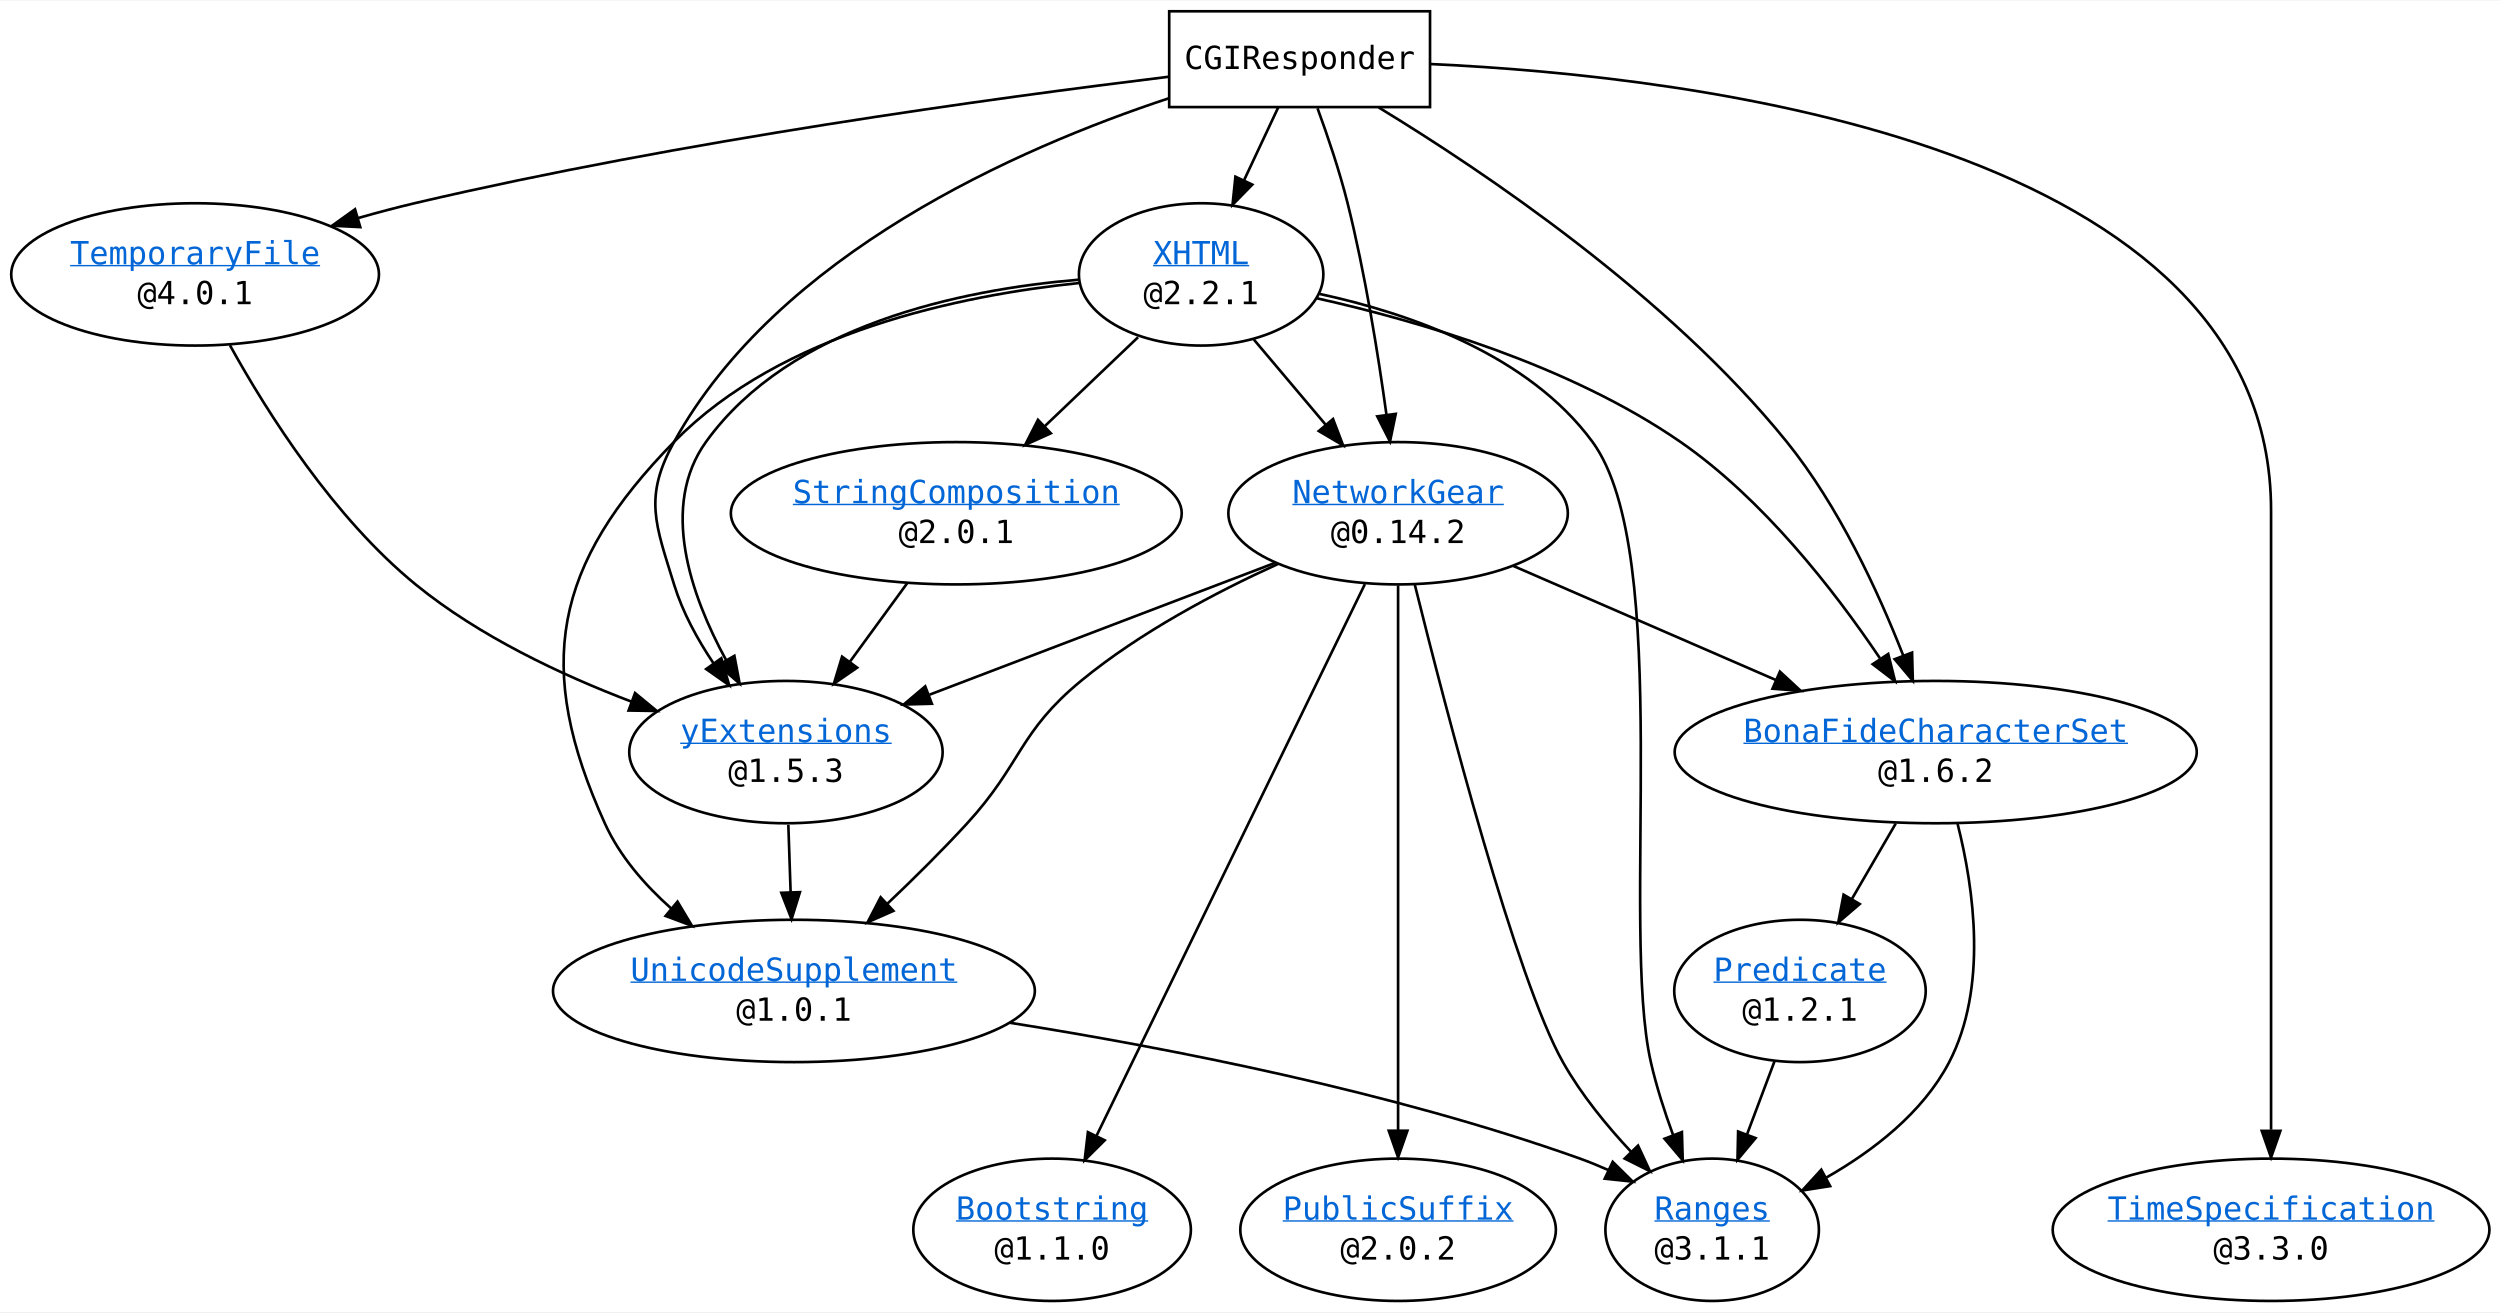
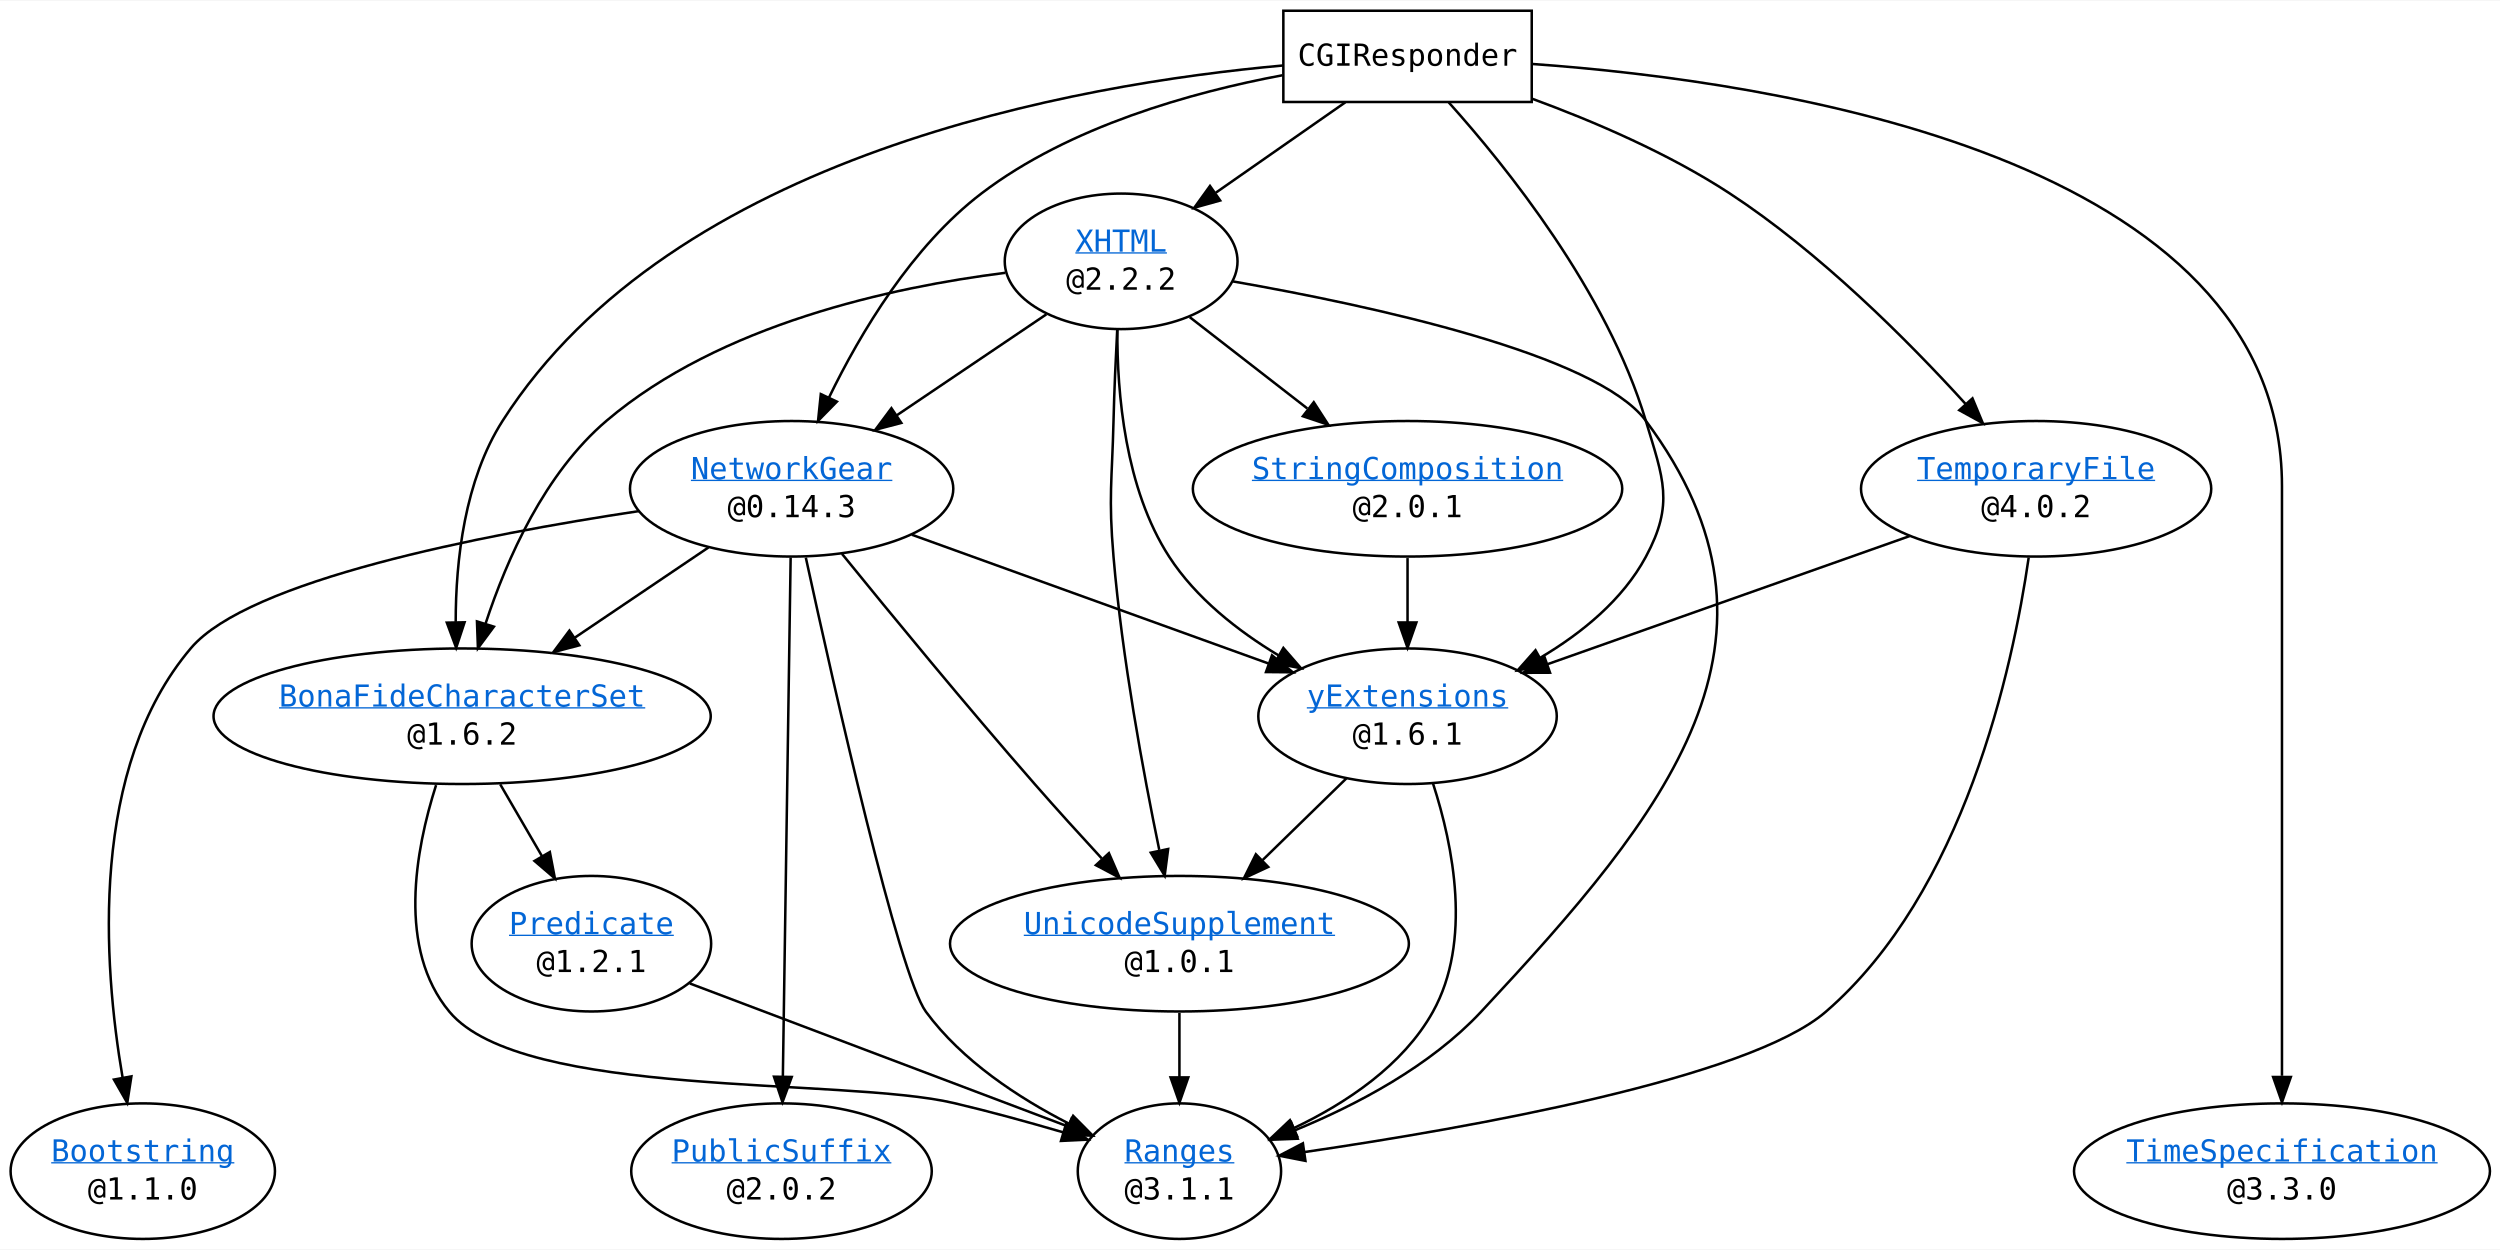
- <svg xmlns="http://www.w3.org/2000/svg" xmlns:xlink="http://www.w3.org/1999/xlink" width="939pt" height="493pt" viewBox="0.00 0.00 939.32 492.70">
+ <svg xmlns="http://www.w3.org/2000/svg" xmlns:xlink="http://www.w3.org/1999/xlink" width="986pt" height="493pt" viewBox="0.00 0.00 986.35 492.70">
  <style>
a.external_repository_anchor {
  fill: #0366d6;
  text-decoration: underline;
}
</style>
  <g id="graph0" class="graph" transform="scale(1 1) rotate(0) translate(4 488.7)">
-     <polygon fill="white" stroke="transparent" points="-4,4 -4,-488.7 935.32,-488.7 935.32,4 -4,4" />
+     <polygon fill="white" stroke="transparent" points="-4,4 -4,-488.7 982.35,-488.7 982.35,4 -4,4" />
    <g id="node1" class="node">
-       <ellipse fill="none" stroke="black" cx="723.3" cy="-206.35" rx="98.08" ry="26.74" />
-       <text text-anchor="middle" x="723.3" y="-210.15" font-family="monospace" font-size="12px">
+       <ellipse fill="none" stroke="black" cx="178.33" cy="-206.35" rx="98.08" ry="26.74" />
+       <text text-anchor="middle" x="178.33" y="-210.15" font-family="monospace" font-size="12px">
        <a href="https://github.com/YOCKOW/SwiftBonaFideCharacterSet.git" xlink:href="https://github.com/YOCKOW/SwiftBonaFideCharacterSet.git" class="external_repository_anchor">BonaFideCharacterSet</a>
      </text>
-       <text text-anchor="middle" x="723.3" y="-195.15" font-family="monospace" font-size="12px">@1.6.2</text>
+       <text text-anchor="middle" x="178.33" y="-195.15" font-family="monospace" font-size="12px">@1.6.2</text>
    </g>
    <g id="node5" class="node">
-       <ellipse fill="none" stroke="black" cx="672.3" cy="-116.61" rx="47.25" ry="26.74" />
-       <text text-anchor="middle" x="672.3" y="-120.41" font-family="monospace" font-size="12px">
+       <ellipse fill="none" stroke="black" cx="229.33" cy="-116.61" rx="47.25" ry="26.74" />
+       <text text-anchor="middle" x="229.33" y="-120.41" font-family="monospace" font-size="12px">
        <a href="https://github.com/YOCKOW/SwiftPredicate.git" xlink:href="https://github.com/YOCKOW/SwiftPredicate.git" class="external_repository_anchor">Predicate</a>
      </text>
-       <text text-anchor="middle" x="672.3" y="-105.41" font-family="monospace" font-size="12px">@1.2.1</text>
+       <text text-anchor="middle" x="229.33" y="-105.41" font-family="monospace" font-size="12px">@1.2.1</text>
    </g>
    <g id="edge1" class="edge">
-       <path fill="none" stroke="black" d="M708.27,-179.5C703.1,-170.61 697.24,-160.53 691.78,-151.12" />
-       <polygon fill="black" stroke="black" points="694.74,-149.26 686.69,-142.37 688.69,-152.78 694.74,-149.26" />
+       <path fill="none" stroke="black" d="M193.35,-179.5C198.52,-170.61 204.38,-160.53 209.85,-151.12" />
+       <polygon fill="black" stroke="black" points="212.93,-152.78 214.93,-142.37 206.88,-149.26 212.93,-152.78" />
    </g>
    <g id="node7" class="node">
-       <ellipse fill="none" stroke="black" cx="639.3" cy="-26.87" rx="40.11" ry="26.74" />
-       <text text-anchor="middle" x="639.3" y="-30.67" font-family="monospace" font-size="12px">
+       <ellipse fill="none" stroke="black" cx="461.33" cy="-26.87" rx="40.11" ry="26.74" />
+       <text text-anchor="middle" x="461.33" y="-30.67" font-family="monospace" font-size="12px">
        <a href="https://github.com/YOCKOW/SwiftRanges.git" xlink:href="https://github.com/YOCKOW/SwiftRanges.git" class="external_repository_anchor">Ranges</a>
      </text>
-       <text text-anchor="middle" x="639.3" y="-15.67" font-family="monospace" font-size="12px">@3.1.1</text>
+       <text text-anchor="middle" x="461.33" y="-15.67" font-family="monospace" font-size="12px">@3.1.1</text>
    </g>
    <g id="edge2" class="edge">
-       <path fill="none" stroke="black" d="M731.52,-179.39C737.72,-154.84 742.91,-117.69 728.3,-89.74 718.42,-70.85 699.87,-56.57 682.24,-46.51" />
-       <polygon fill="black" stroke="black" points="683.63,-43.28 673.16,-41.63 680.31,-49.45 683.63,-43.28" />
+       <path fill="none" stroke="black" d="M168.05,-179.18C159.82,-153.4 152.72,-114.41 173.33,-89.74 202.14,-55.25 328.58,-64.03 372.33,-53.74 386.44,-50.42 401.65,-46.23 415.43,-42.2" />
+       <polygon fill="black" stroke="black" points="416.59,-45.51 425.18,-39.3 414.6,-38.8 416.59,-45.51" />
    </g>
    <g id="node2" class="node">
-       <ellipse fill="none" stroke="black" cx="391.3" cy="-26.87" rx="52.15" ry="26.74" />
-       <text text-anchor="middle" x="391.3" y="-30.67" font-family="monospace" font-size="12px">
+       <ellipse fill="none" stroke="black" cx="52.33" cy="-26.87" rx="52.15" ry="26.74" />
+       <text text-anchor="middle" x="52.33" y="-30.67" font-family="monospace" font-size="12px">
        <a href="https://github.com/YOCKOW/SwiftBootstring.git" xlink:href="https://github.com/YOCKOW/SwiftBootstring.git" class="external_repository_anchor">Bootstring</a>
      </text>
-       <text text-anchor="middle" x="391.3" y="-15.67" font-family="monospace" font-size="12px">@1.1.0</text>
+       <text text-anchor="middle" x="52.33" y="-15.67" font-family="monospace" font-size="12px">@1.1.0</text>
    </g>
    <g id="node3" class="node">
-       <polygon fill="none" stroke="black" points="533.3,-484.7 435.3,-484.7 435.3,-448.7 533.3,-448.7 533.3,-484.7" />
-       <text text-anchor="middle" x="484.3" y="-463" font-family="monospace" font-size="12px">CGIResponder</text>
+       <polygon fill="none" stroke="black" points="600.33,-484.7 502.33,-484.7 502.33,-448.7 600.33,-448.7 600.33,-484.7" />
+       <text text-anchor="middle" x="551.33" y="-463" font-family="monospace" font-size="12px">CGIResponder</text>
    </g>
    <g id="edge3" class="edge">
-       <path fill="none" stroke="black" d="M514.02,-448.55C553.34,-424.63 622.85,-377.96 667.3,-322.96 686.76,-298.87 701.59,-266.9 711.08,-242.68" />
-       <polygon fill="black" stroke="black" points="714.42,-243.75 714.7,-233.16 707.88,-241.26 714.42,-243.75" />
+       <path fill="none" stroke="black" d="M502.16,-463.1C421.08,-455.8 261.59,-428.11 194.33,-322.96 179.3,-299.47 175.8,-267.82 175.79,-243.58" />
+       <polygon fill="black" stroke="black" points="179.29,-243.41 175.98,-233.35 172.29,-243.28 179.29,-243.41" />
    </g>
    <g id="node4" class="node">
-       <ellipse fill="none" stroke="black" cx="521.3" cy="-296.09" rx="63.78" ry="26.74" />
-       <text text-anchor="middle" x="521.3" y="-299.89" font-family="monospace" font-size="12px">
+       <ellipse fill="none" stroke="black" cx="308.33" cy="-296.09" rx="63.78" ry="26.74" />
+       <text text-anchor="middle" x="308.33" y="-299.89" font-family="monospace" font-size="12px">
        <a href="https://github.com/YOCKOW/SwiftNetworkGear.git" xlink:href="https://github.com/YOCKOW/SwiftNetworkGear.git" class="external_repository_anchor">NetworkGear</a>
      </text>
-       <text text-anchor="middle" x="521.3" y="-284.89" font-family="monospace" font-size="12px">@0.14.2</text>
+       <text text-anchor="middle" x="308.33" y="-284.89" font-family="monospace" font-size="12px">@0.14.3</text>
    </g>
    <g id="edge4" class="edge">
-       <path fill="none" stroke="black" d="M491.03,-448.25C494.78,-438.02 499.28,-424.77 502.3,-412.7 508.89,-386.35 513.77,-356.03 516.94,-333.05" />
-       <polygon fill="black" stroke="black" points="520.42,-333.43 518.27,-323.05 513.48,-332.5 520.42,-333.43" />
+       <path fill="none" stroke="black" d="M501.99,-459.25C466.13,-452.52 418.01,-439.09 383.33,-412.7 355.86,-391.8 335.53,-357.73 323.01,-331.98" />
+       <polygon fill="black" stroke="black" points="326.18,-330.48 318.76,-322.91 319.84,-333.45 326.18,-330.48" />
    </g>
    <g id="node9" class="node">
-       <ellipse fill="none" stroke="black" cx="69.3" cy="-385.83" rx="69.09" ry="26.74" />
-       <text text-anchor="middle" x="69.3" y="-389.63" font-family="monospace" font-size="12px">
+       <ellipse fill="none" stroke="black" cx="799.33" cy="-296.09" rx="69.09" ry="26.74" />
+       <text text-anchor="middle" x="799.33" y="-299.89" font-family="monospace" font-size="12px">
        <a href="https://github.com/YOCKOW/SwiftTemporaryFile.git" xlink:href="https://github.com/YOCKOW/SwiftTemporaryFile.git" class="external_repository_anchor">TemporaryFile</a>
      </text>
-       <text text-anchor="middle" x="69.3" y="-374.63" font-family="monospace" font-size="12px">@4.0.1</text>
+       <text text-anchor="middle" x="799.33" y="-284.89" font-family="monospace" font-size="12px">@4.0.2</text>
    </g>
    <g id="edge5" class="edge">
-       <path fill="none" stroke="black" d="M435.21,-460.11C370.03,-452.17 251.6,-435.98 152.3,-412.7 145.22,-411.04 137.88,-409.09 130.61,-407.02" />
-       <polygon fill="black" stroke="black" points="131.36,-403.6 120.78,-404.14 129.39,-410.31 131.36,-403.6" />
+       <path fill="none" stroke="black" d="M600.45,-450C624.92,-441.01 654.33,-428.39 678.33,-412.7 714.03,-389.36 748.58,-354.77 771.55,-329.51" />
+       <polygon fill="black" stroke="black" points="774.22,-331.77 778.3,-321.99 769.02,-327.09 774.22,-331.77" />
    </g>
    <g id="node10" class="node">
-       <ellipse fill="none" stroke="black" cx="849.3" cy="-26.87" rx="82.05" ry="26.74" />
-       <text text-anchor="middle" x="849.3" y="-30.67" font-family="monospace" font-size="12px">
+       <ellipse fill="none" stroke="black" cx="896.33" cy="-26.87" rx="82.05" ry="26.74" />
+       <text text-anchor="middle" x="896.33" y="-30.67" font-family="monospace" font-size="12px">
        <a href="https://github.com/YOCKOW/SwiftTimeSpecification.git" xlink:href="https://github.com/YOCKOW/SwiftTimeSpecification.git" class="external_repository_anchor">TimeSpecification</a>
      </text>
-       <text text-anchor="middle" x="849.3" y="-15.67" font-family="monospace" font-size="12px">@3.3.0</text>
+       <text text-anchor="middle" x="896.33" y="-15.67" font-family="monospace" font-size="12px">@3.3.0</text>
    </g>
    <g id="edge6" class="edge">
-       <path fill="none" stroke="black" d="M533.52,-464.87C633.15,-460.32 849.3,-434.6 849.3,-297.09 849.3,-297.09 849.3,-297.09 849.3,-205.35 849.3,-156.62 849.3,-100.37 849.3,-64.48" />
-       <polygon fill="black" stroke="black" points="852.8,-64.03 849.3,-54.03 845.8,-64.03 852.8,-64.03" />
+       <path fill="none" stroke="black" d="M600.39,-463.71C695.64,-456.95 896.33,-427.26 896.33,-297.09 896.33,-297.09 896.33,-297.09 896.33,-205.35 896.33,-156.62 896.33,-100.37 896.33,-64.48" />
+       <polygon fill="black" stroke="black" points="899.83,-64.03 896.33,-54.03 892.83,-64.03 899.83,-64.03" />
    </g>
    <g id="node12" class="node">
-       <ellipse fill="none" stroke="black" cx="447.3" cy="-385.83" rx="45.92" ry="26.74" />
-       <text text-anchor="middle" x="447.3" y="-389.63" font-family="monospace" font-size="12px">
+       <ellipse fill="none" stroke="black" cx="438.33" cy="-385.83" rx="45.92" ry="26.74" />
+       <text text-anchor="middle" x="438.33" y="-389.63" font-family="monospace" font-size="12px">
        <a href="https://github.com/YOCKOW/SwiftXHTML.git" xlink:href="https://github.com/YOCKOW/SwiftXHTML.git" class="external_repository_anchor">XHTML</a>
      </text>
-       <text text-anchor="middle" x="447.3" y="-374.63" font-family="monospace" font-size="12px">@2.2.1</text>
+       <text text-anchor="middle" x="438.33" y="-374.63" font-family="monospace" font-size="12px">@2.2.2</text>
    </g>
    <g id="edge7" class="edge">
-       <path fill="none" stroke="black" d="M476.27,-448.59C472.51,-440.57 467.88,-430.71 463.44,-421.25" />
-       <polygon fill="black" stroke="black" points="466.52,-419.57 459.1,-412 460.18,-422.54 466.52,-419.57" />
+       <path fill="none" stroke="black" d="M526.81,-448.59C511.88,-438.17 492.52,-424.66 475.71,-412.93" />
+       <polygon fill="black" stroke="black" points="477.4,-409.83 467.19,-406.98 473.39,-415.57 477.4,-409.83" />
    </g>
    <g id="node13" class="node">
-       <ellipse fill="none" stroke="black" cx="291.3" cy="-206.35" rx="58.88" ry="26.74" />
-       <text text-anchor="middle" x="291.3" y="-210.15" font-family="monospace" font-size="12px">
+       <ellipse fill="none" stroke="black" cx="551.33" cy="-206.35" rx="58.88" ry="26.74" />
+       <text text-anchor="middle" x="551.33" y="-210.15" font-family="monospace" font-size="12px">
        <a href="https://github.com/YOCKOW/ySwiftExtensions.git" xlink:href="https://github.com/YOCKOW/ySwiftExtensions.git" class="external_repository_anchor">yExtensions</a>
      </text>
-       <text text-anchor="middle" x="291.3" y="-195.15" font-family="monospace" font-size="12px">@1.5.3</text>
+       <text text-anchor="middle" x="551.33" y="-195.15" font-family="monospace" font-size="12px">@1.6.1</text>
    </g>
    <g id="edge8" class="edge">
-       <path fill="none" stroke="black" d="M435.1,-451.99C378.51,-433.27 288.4,-393.66 249.3,-322.96 237.74,-302.06 242.28,-292.05 249.3,-269.22 252.48,-258.88 258.04,-248.71 264.09,-239.7" />
-       <polygon fill="black" stroke="black" points="267.02,-241.62 269.99,-231.45 261.33,-237.55 267.02,-241.62" />
+       <path fill="none" stroke="black" d="M567.58,-448.54C590.2,-423.35 630.08,-373.84 645.33,-322.96 652.18,-300.08 656.66,-290.25 645.33,-269.22 636.18,-252.24 620.1,-239.16 603.81,-229.49" />
+       <polygon fill="black" stroke="black" points="605.22,-226.27 594.78,-224.47 601.82,-232.39 605.22,-226.27" />
    </g>
    <g id="edge9" class="edge">
-       <path fill="none" stroke="black" d="M564.63,-276.27C593.44,-263.76 631.65,-247.16 663.36,-233.38" />
-       <polygon fill="black" stroke="black" points="664.76,-236.59 672.54,-229.4 661.98,-230.17 664.76,-236.59" />
+       <path fill="none" stroke="black" d="M275.52,-272.95C259.49,-262.13 239.96,-248.95 222.63,-237.25" />
+       <polygon fill="black" stroke="black" points="224.57,-234.34 214.32,-231.65 220.65,-240.14 224.57,-234.34" />
    </g>
    <g id="edge10" class="edge">
-       <path fill="none" stroke="black" d="M508.83,-269.47C485.33,-221.16 434.46,-116.6 408.02,-62.25" />
-       <polygon fill="black" stroke="black" points="411.06,-60.49 403.53,-53.02 404.76,-63.55 411.06,-60.49" />
+       <path fill="none" stroke="black" d="M248.1,-287.29C185.64,-277.88 94,-259.93 71.33,-233.22 31.24,-185.99 36.66,-108.8 44.38,-63.72" />
+       <polygon fill="black" stroke="black" points="47.84,-64.27 46.21,-53.8 40.96,-63 47.84,-64.27" />
    </g>
    <g id="node6" class="node">
-       <ellipse fill="none" stroke="black" cx="521.3" cy="-26.87" rx="59.29" ry="26.74" />
-       <text text-anchor="middle" x="521.3" y="-30.67" font-family="monospace" font-size="12px">
+       <ellipse fill="none" stroke="black" cx="304.33" cy="-26.87" rx="59.29" ry="26.74" />
+       <text text-anchor="middle" x="304.33" y="-30.67" font-family="monospace" font-size="12px">
        <a href="https://github.com/YOCKOW/SwiftPublicSuffix.git" xlink:href="https://github.com/YOCKOW/SwiftPublicSuffix.git" class="external_repository_anchor">PublicSuffix</a>
      </text>
-       <text text-anchor="middle" x="521.3" y="-15.67" font-family="monospace" font-size="12px">@2.0.2</text>
+       <text text-anchor="middle" x="304.33" y="-15.67" font-family="monospace" font-size="12px">@2.0.2</text>
    </g>
    <g id="edge11" class="edge">
-       <path fill="none" stroke="black" d="M521.3,-268.98C521.3,-221.09 521.3,-119.1 521.3,-64.37" />
-       <polygon fill="black" stroke="black" points="524.8,-64.08 521.3,-54.08 517.8,-64.08 524.8,-64.08" />
+       <path fill="none" stroke="black" d="M307.94,-268.98C307.22,-221.09 305.69,-119.1 304.87,-64.37" />
+       <polygon fill="black" stroke="black" points="308.37,-64.03 304.72,-54.08 301.37,-64.14 308.37,-64.03" />
    </g>
    <g id="edge12" class="edge">
-       <path fill="none" stroke="black" d="M527.59,-269.21C539.49,-221.33 565.66,-120.95 583.3,-89.74 590.11,-77.68 599.65,-66 608.93,-56.09" />
-       <polygon fill="black" stroke="black" points="611.46,-58.5 615.92,-48.89 606.44,-53.63 611.46,-58.5" />
+       <path fill="none" stroke="black" d="M313.93,-268.93C325.24,-216.92 350.63,-104.27 361.33,-89.74 375.54,-70.44 397.75,-55.83 417.63,-45.67" />
+       <polygon fill="black" stroke="black" points="419.4,-48.7 426.86,-41.17 416.34,-42.4 419.4,-48.7" />
    </g>
    <g id="node11" class="node">
-       <ellipse fill="none" stroke="black" cx="294.3" cy="-116.61" rx="90.52" ry="26.74" />
-       <text text-anchor="middle" x="294.3" y="-120.41" font-family="monospace" font-size="12px">
+       <ellipse fill="none" stroke="black" cx="461.33" cy="-116.61" rx="90.52" ry="26.74" />
+       <text text-anchor="middle" x="461.33" y="-120.41" font-family="monospace" font-size="12px">
        <a href="https://github.com/YOCKOW/SwiftUnicodeSupplement.git" xlink:href="https://github.com/YOCKOW/SwiftUnicodeSupplement.git" class="external_repository_anchor">UnicodeSupplement</a>
      </text>
-       <text text-anchor="middle" x="294.3" y="-105.41" font-family="monospace" font-size="12px">@1.0.1</text>
+       <text text-anchor="middle" x="461.33" y="-105.41" font-family="monospace" font-size="12px">@1.0.1</text>
    </g>
    <g id="edge13" class="edge">
-       <path fill="none" stroke="black" d="M476.23,-277.06C452.76,-266.39 424.43,-251.4 402.3,-233.22 378.66,-213.8 379.98,-202.02 359.3,-179.48 349.98,-169.33 339.34,-158.8 329.41,-149.38" />
-       <polygon fill="black" stroke="black" points="331.67,-146.7 321.98,-142.41 326.88,-151.8 331.67,-146.7" />
+       <path fill="none" stroke="black" d="M328.19,-270.43C347.36,-246.81 377.36,-210.31 404.33,-179.48 412.74,-169.86 422.06,-159.59 430.69,-150.24" />
+       <polygon fill="black" stroke="black" points="433.51,-152.34 437.73,-142.63 428.37,-147.59 433.51,-152.34" />
    </g>
    <g id="edge14" class="edge">
-       <path fill="none" stroke="black" d="M475.03,-277.44C437.54,-263.14 384.66,-242.97 345.25,-227.93" />
-       <polygon fill="black" stroke="black" points="346.13,-224.52 335.54,-224.23 343.63,-231.06 346.13,-224.52" />
+       <path fill="none" stroke="black" d="M355.76,-277.96C396.12,-263.39 454.12,-242.45 496.47,-227.16" />
+       <polygon fill="black" stroke="black" points="497.85,-230.38 506.07,-223.69 495.48,-223.79 497.85,-230.38" />
    </g>
    <g id="edge15" class="edge">
-       <path fill="none" stroke="black" d="M662.75,-90.23C659.54,-81.68 655.89,-71.99 652.45,-62.83" />
-       <polygon fill="black" stroke="black" points="655.62,-61.32 648.82,-53.19 649.06,-63.78 655.62,-61.32" />
+       <path fill="none" stroke="black" d="M268.16,-100.92C309.41,-85.32 374.5,-60.71 417.54,-44.43" />
+       <polygon fill="black" stroke="black" points="418.8,-47.7 426.91,-40.88 416.32,-41.15 418.8,-47.7" />
    </g>
    <g id="node8" class="node">
-       <ellipse fill="none" stroke="black" cx="355.3" cy="-296.09" rx="84.71" ry="26.74" />
-       <text text-anchor="middle" x="355.3" y="-299.89" font-family="monospace" font-size="12px">
+       <ellipse fill="none" stroke="black" cx="551.33" cy="-296.09" rx="84.71" ry="26.74" />
+       <text text-anchor="middle" x="551.33" y="-299.89" font-family="monospace" font-size="12px">
        <a href="https://github.com/YOCKOW/SwiftStringComposition.git" xlink:href="https://github.com/YOCKOW/SwiftStringComposition.git" class="external_repository_anchor">StringComposition</a>
      </text>
-       <text text-anchor="middle" x="355.3" y="-284.89" font-family="monospace" font-size="12px">@2.0.1</text>
+       <text text-anchor="middle" x="551.33" y="-284.89" font-family="monospace" font-size="12px">@2.0.1</text>
    </g>
    <g id="edge16" class="edge">
-       <path fill="none" stroke="black" d="M336.79,-269.71C330.1,-260.55 322.46,-250.08 315.37,-240.36" />
-       <polygon fill="black" stroke="black" points="318.05,-238.08 309.32,-232.07 312.39,-242.21 318.05,-238.08" />
+       <path fill="none" stroke="black" d="M551.33,-268.77C551.33,-260.8 551.33,-251.91 551.33,-243.42" />
+       <polygon fill="black" stroke="black" points="554.83,-243.35 551.33,-233.35 547.83,-243.35 554.83,-243.35" />
    </g>
    <g id="edge17" class="edge">
-       <path fill="none" stroke="black" d="M82.36,-359.26C96.58,-333.59 121.45,-294.34 152.3,-269.22 176.01,-249.91 206.71,-235.41 233.22,-225.32" />
-       <polygon fill="black" stroke="black" points="234.6,-228.54 242.78,-221.8 232.18,-221.97 234.6,-228.54" />
+       <path fill="none" stroke="black" d="M796.4,-268.97C790.05,-225.12 770.89,-136.87 716.33,-89.74 685.85,-63.42 575.85,-43.95 510.7,-34.41" />
+       <polygon fill="black" stroke="black" points="511.05,-30.93 500.65,-32.97 510.05,-37.86 511.05,-30.93" />
    </g>
    <g id="edge18" class="edge">
-       <path fill="none" stroke="black" d="M375.41,-104.66C435.6,-95.09 519.05,-78.76 589.3,-53.74 592.97,-52.43 596.72,-50.9 600.42,-49.25" />
-       <polygon fill="black" stroke="black" points="601.94,-52.4 609.48,-44.96 598.94,-46.08 601.94,-52.4" />
+       <path fill="none" stroke="black" d="M749.44,-277.44C708.1,-262.82 649.41,-242.05 606.64,-226.92" />
+       <polygon fill="black" stroke="black" points="607.55,-223.53 596.96,-223.49 605.22,-230.13 607.55,-223.53" />
    </g>
    <g id="edge19" class="edge">
-       <path fill="none" stroke="black" d="M490.69,-376.88C529.16,-368.29 585.56,-351.79 627.3,-322.96 658.4,-301.48 685.06,-267.27 702.33,-241.63" />
-       <polygon fill="black" stroke="black" points="705.46,-243.23 708.04,-232.95 699.62,-239.38 705.46,-243.23" />
+       <path fill="none" stroke="black" d="M461.33,-89.29C461.33,-81.32 461.33,-72.43 461.33,-63.94" />
+       <polygon fill="black" stroke="black" points="464.83,-63.87 461.33,-53.87 457.83,-63.87 464.83,-63.87" />
    </g>
    <g id="edge20" class="edge">
-       <path fill="none" stroke="black" d="M467.13,-361.32C475.38,-351.53 485.1,-340 494.02,-329.44" />
-       <polygon fill="black" stroke="black" points="496.86,-331.49 500.64,-321.59 491.51,-326.98 496.86,-331.49" />
+       <path fill="none" stroke="black" d="M392.63,-381.3C347.89,-375.66 280.11,-361.01 235.33,-322.96 210.94,-302.24 196.01,-268.59 187.58,-242.92" />
+       <polygon fill="black" stroke="black" points="190.86,-241.69 184.56,-233.17 184.18,-243.76 190.86,-241.69" />
    </g>
    <g id="edge21" class="edge">
-       <path fill="none" stroke="black" d="M491.8,-378.5C525.62,-371.2 570.29,-355.66 594.3,-322.96 625.1,-281 604.68,-140.48 616.3,-89.74 618.36,-80.73 621.4,-71.26 624.61,-62.51" />
-       <polygon fill="black" stroke="black" points="627.94,-63.59 628.25,-53 621.41,-61.08 627.94,-63.59" />
+       <path fill="none" stroke="black" d="M408.83,-364.92C391.34,-353.12 368.9,-337.98 349.67,-324.99" />
+       <polygon fill="black" stroke="black" points="351.61,-322.08 341.37,-319.39 347.7,-327.89 351.61,-322.08" />
    </g>
    <g id="edge22" class="edge">
-       <path fill="none" stroke="black" d="M423.6,-362.24C412.95,-352.07 400.18,-339.9 388.59,-328.84" />
-       <polygon fill="black" stroke="black" points="390.82,-326.14 381.17,-321.77 385.99,-331.2 390.82,-326.14" />
+       <path fill="none" stroke="black" d="M482.44,-377.91C537.21,-368.31 625.83,-349.13 645.33,-322.96 709.6,-236.66 653.72,-168.42 580.33,-89.74 560.34,-68.32 531.26,-53.01 506.85,-42.98" />
+       <polygon fill="black" stroke="black" points="508,-39.67 497.41,-39.26 505.43,-46.18 508,-39.67" />
    </g>
    <g id="edge23" class="edge">
-       <path fill="none" stroke="black" d="M401.66,-382.62C356.88,-378 289.61,-364.13 249.3,-322.96 203.95,-276.66 196.46,-238.47 223.3,-179.48 228.85,-167.27 238.15,-156.52 248.21,-147.57" />
-       <polygon fill="black" stroke="black" points="250.56,-150.16 256,-141.07 246.08,-144.78 250.56,-150.16" />
+       <path fill="none" stroke="black" d="M465.39,-363.81C479.28,-353.04 496.45,-339.7 511.78,-327.79" />
+       <polygon fill="black" stroke="black" points="514.33,-330.25 520.08,-321.35 510.04,-324.72 514.33,-330.25" />
    </g>
    <g id="edge24" class="edge">
-       <path fill="none" stroke="black" d="M401.05,-383.82C357.03,-380.08 292.95,-366.85 261.3,-322.96 243.9,-298.84 255.41,-265.47 268.89,-240.78" />
-       <polygon fill="black" stroke="black" points="271.93,-242.52 273.9,-232.11 265.87,-239.02 271.93,-242.52" />
+       <path fill="none" stroke="black" d="M436.79,-358.95C436.21,-347.87 435.61,-334.79 435.33,-322.96 434.75,-299.08 433.3,-293.02 435.33,-269.22 438.72,-229.35 447.05,-184.22 453.37,-153.64" />
+       <polygon fill="black" stroke="black" points="456.88,-153.97 455.51,-143.46 450.03,-152.52 456.88,-153.97" />
    </g>
    <g id="edge25" class="edge">
-       <path fill="none" stroke="black" d="M292.2,-179.03C292.47,-171.06 292.77,-162.17 293.06,-153.68" />
-       <polygon fill="black" stroke="black" points="296.56,-153.73 293.41,-143.61 289.57,-153.49 296.56,-153.73" />
+       <path fill="none" stroke="black" d="M436.85,-358.83C436.69,-333.9 439.83,-296.18 457.33,-269.22 467.83,-253.04 484.21,-240.14 500.37,-230.4" />
+       <polygon fill="black" stroke="black" points="502.34,-233.3 509.29,-225.31 498.87,-227.22 502.34,-233.3" />
+     </g>
+     <g id="edge26" class="edge">
+       <path fill="none" stroke="black" d="M561.41,-179.72C569.38,-155.07 576.82,-117.55 561.33,-89.74 549.52,-68.55 527.13,-53.71 506.53,-43.88" />
+       <polygon fill="black" stroke="black" points="507.79,-40.61 497.24,-39.71 504.93,-46.99 507.79,-40.61" />
+     </g>
+     <g id="edge27" class="edge">
+       <path fill="none" stroke="black" d="M527.21,-181.84C517.05,-171.94 505.08,-160.26 494.14,-149.6" />
+       <polygon fill="black" stroke="black" points="496.37,-146.89 486.77,-142.42 491.49,-151.9 496.37,-146.89" />
    </g>
  </g>
</svg>
